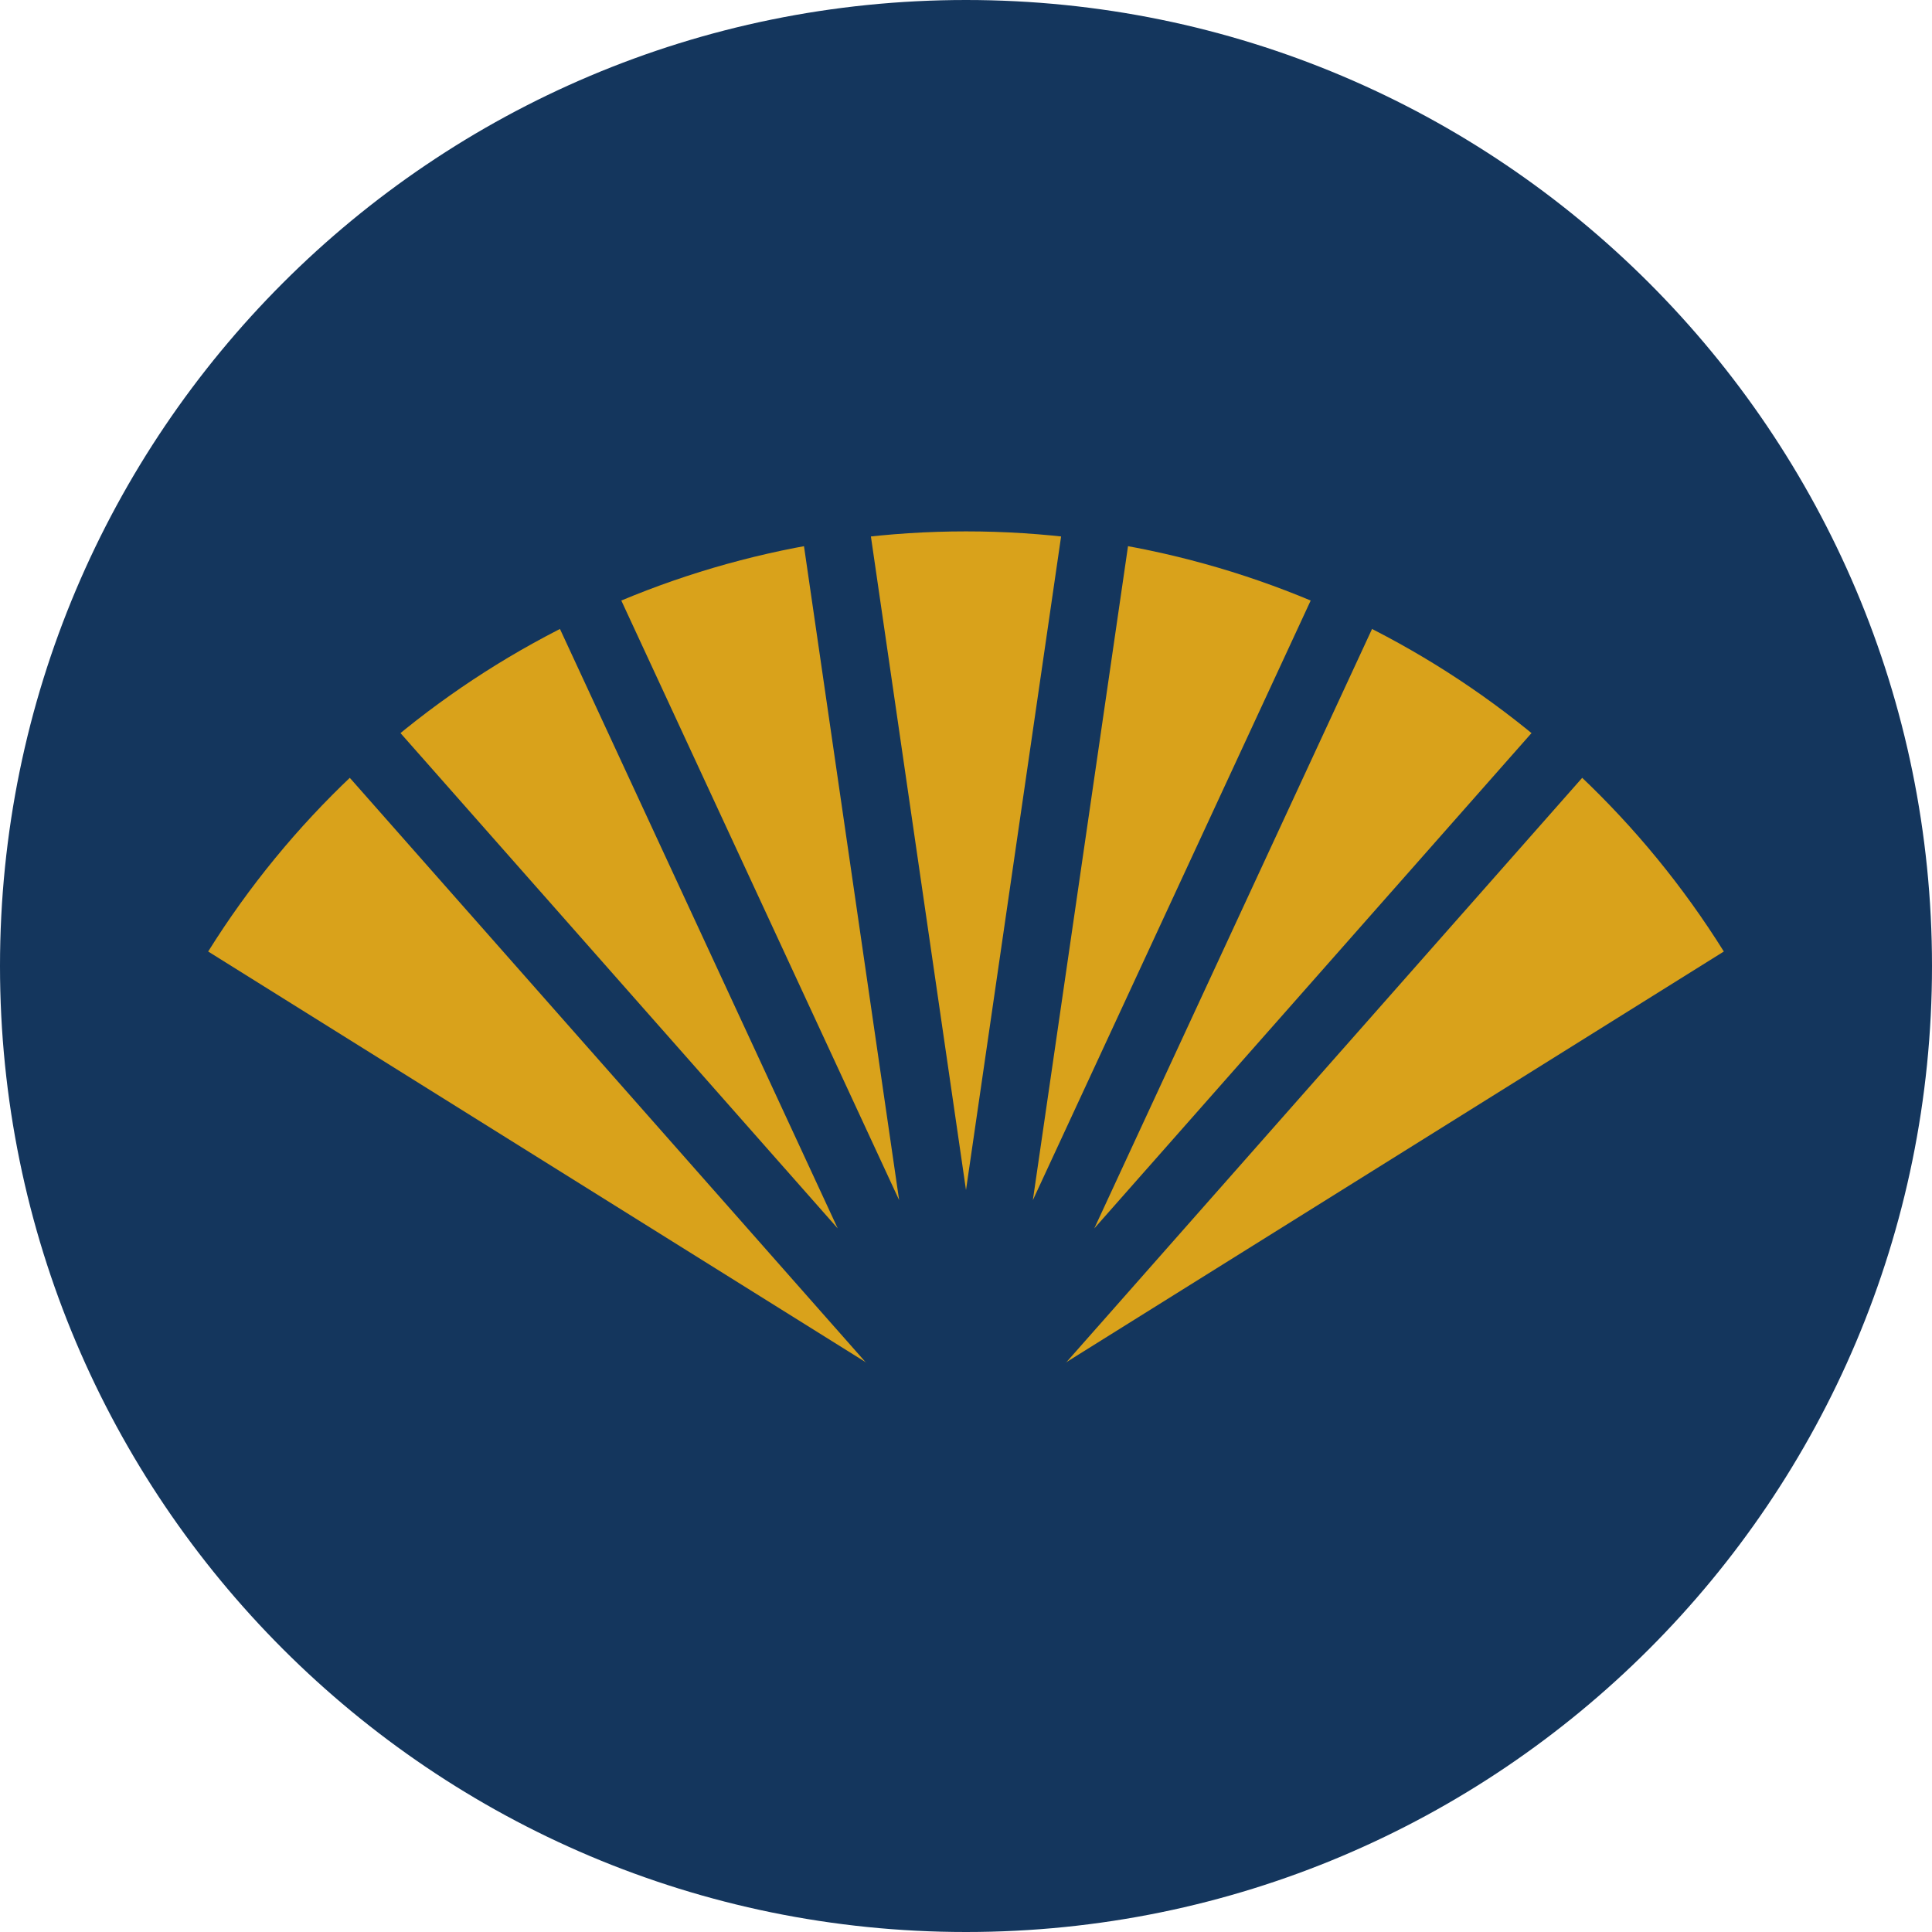
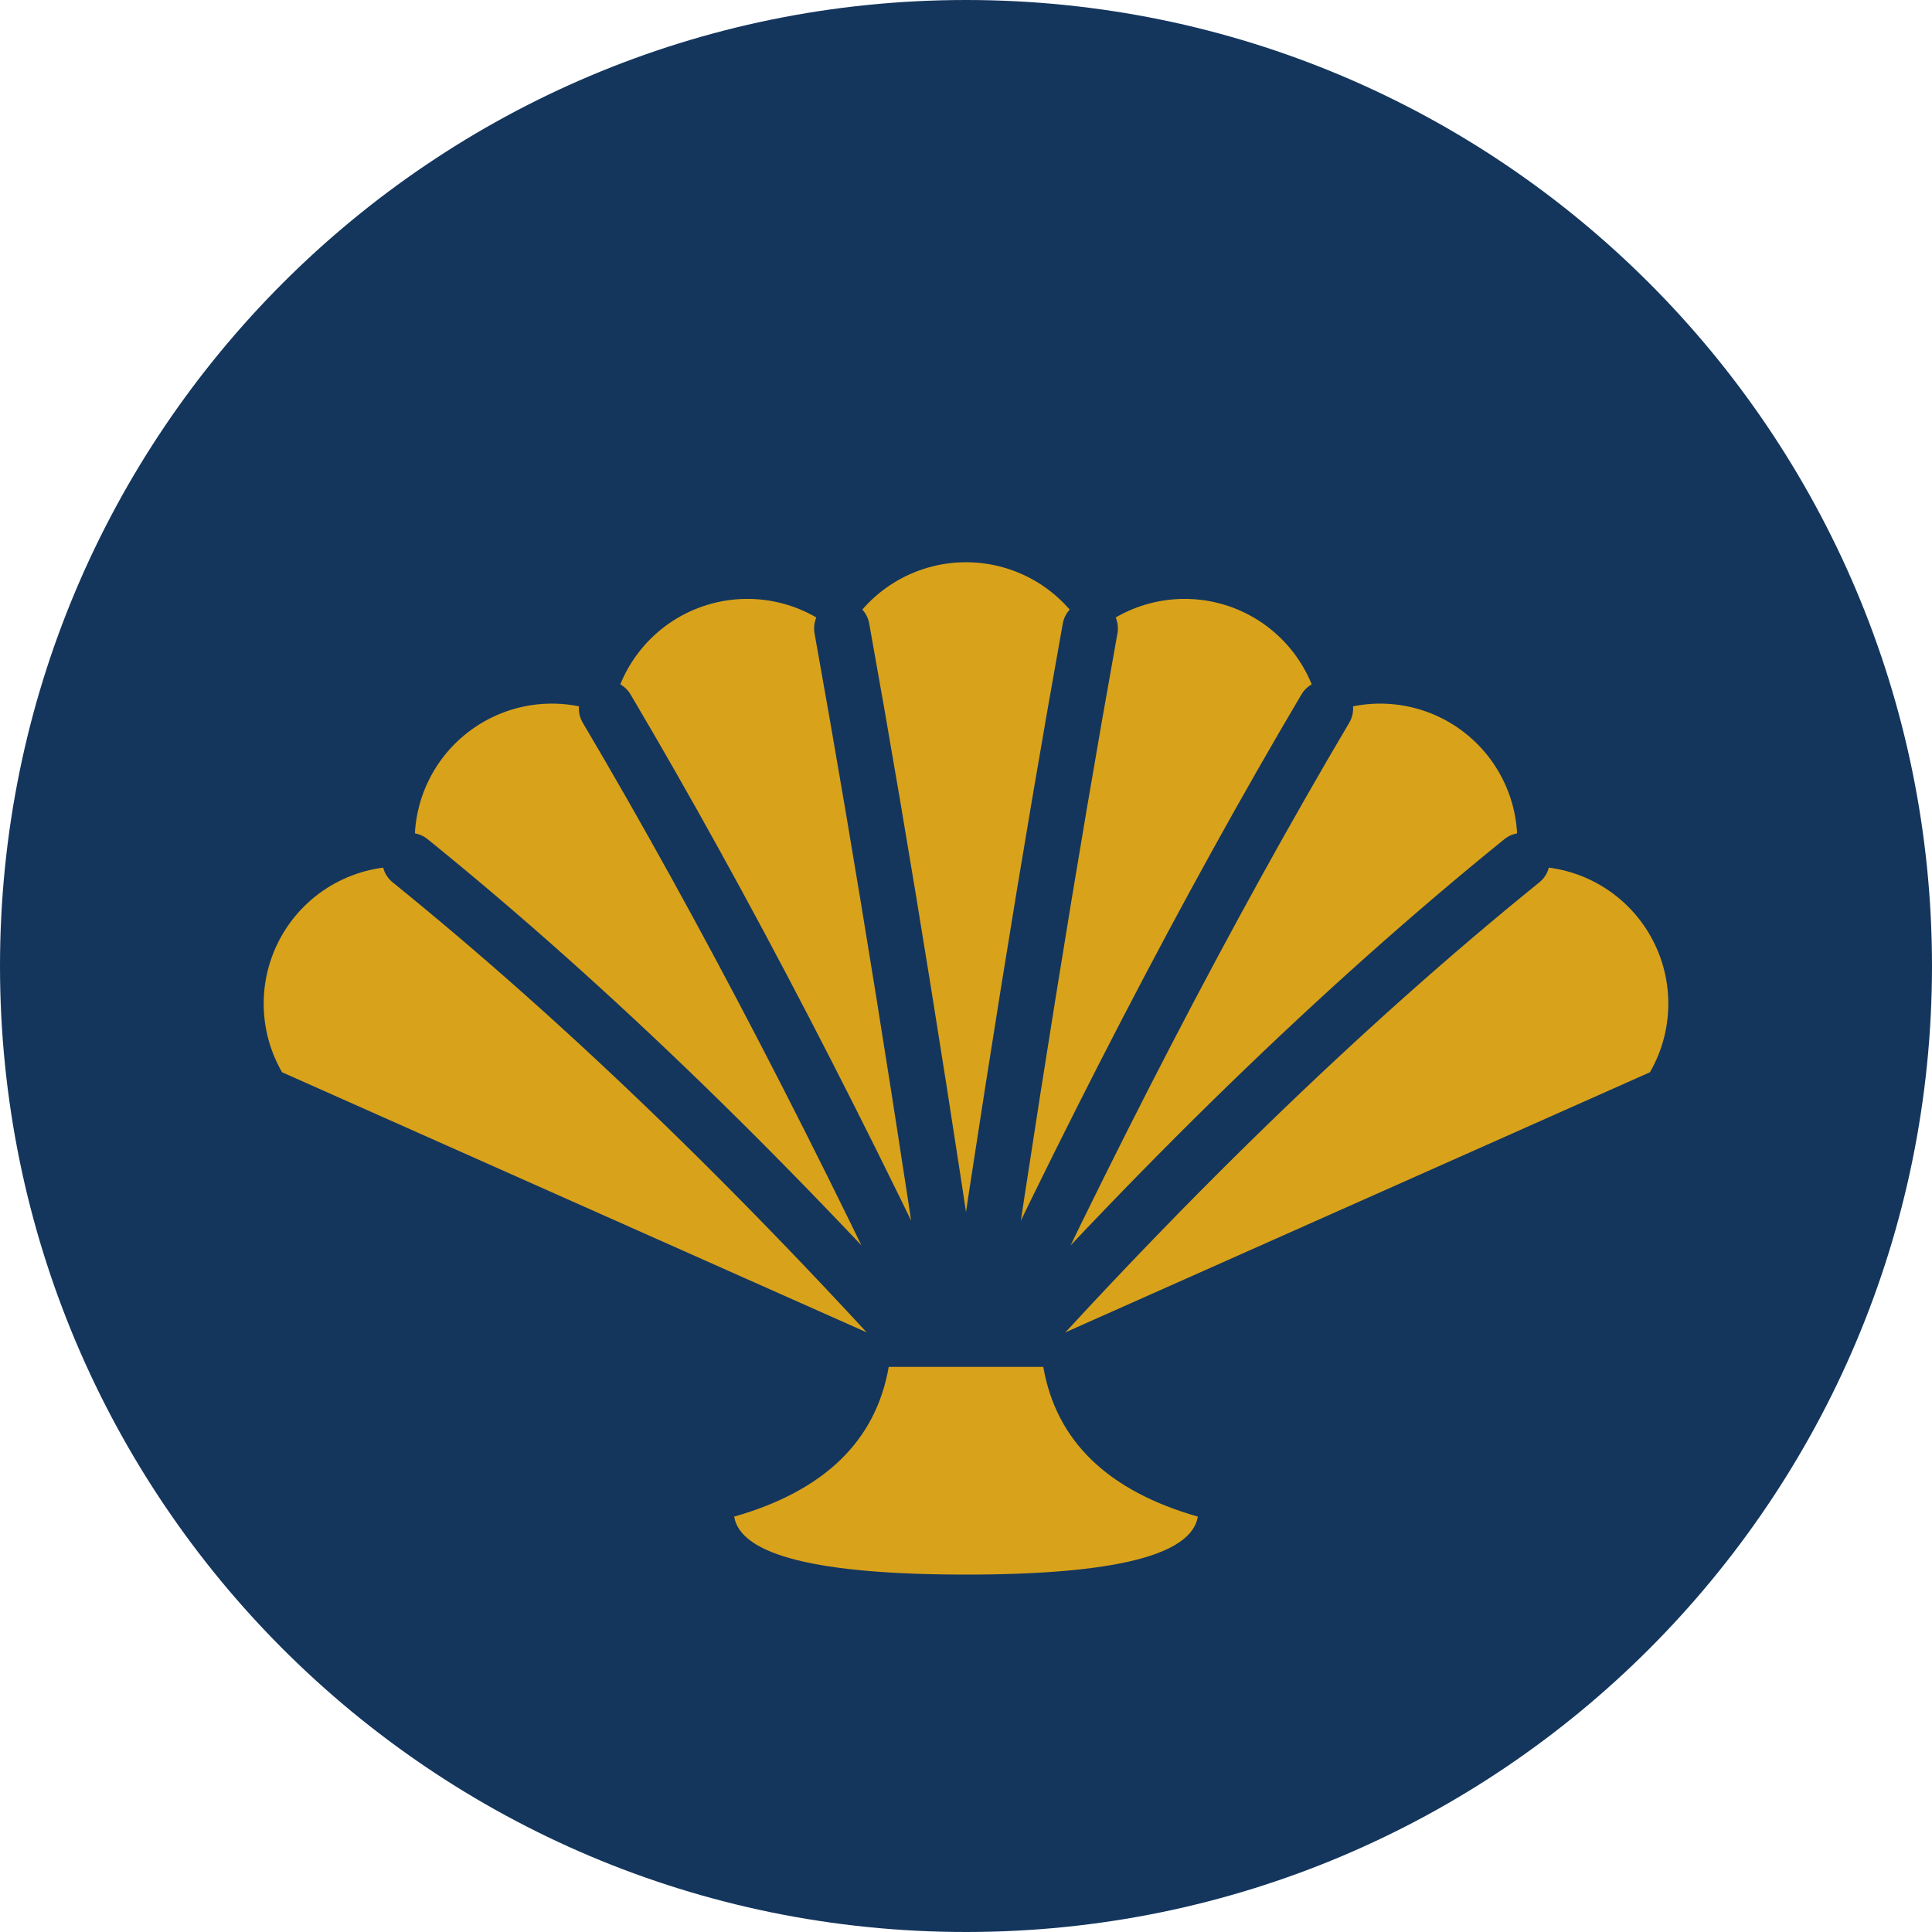
<svg xmlns="http://www.w3.org/2000/svg" viewBox="0 0 40 40">
  <circle cx="20" cy="20" r="20" fill="#14365D" />
-   <path d="M20 29.5 4.31 19.70A18.5 18.5 0 0 1 35.69 19.70z" fill="#D9A21B" />
-   <path d="M20 29.5L7.36 15.18M20 29.5L11.97 12.17M20 29.5L17.25 10.60M20 29.5L22.75 10.60M20 29.5L28.03 12.17M20 29.5L32.64 15.18" stroke="#14365D" stroke-width="1.4" stroke-linecap="round" fill="none" />
+   <path d="M20 28.5L5.84 22.20A2.84 2.84 0 0 1 8.64 17.96A2.84 2.84 0 0 1 12.66 14.85A2.84 2.84 0 0 1 17.46 13.21A2.84 2.84 0 0 1 22.54 13.21A2.84 2.84 0 0 1 27.34 14.85A2.84 2.84 0 0 1 31.36 17.96A2.84 2.84 0 0 1 34.16 22.20z" fill="#D9A21B" />
+   <path d="M20 29.0Q14.09 22.35 8.49 17.82M20 29.0Q16.22 20.86 12.56 14.67M20 29.0Q18.70 20.07 17.43 13.01M20 29.0Q21.30 20.07 22.57 13.01M20 29.0Q23.78 20.86 27.44 14.67M20 29.0Q25.91 22.35 31.51 17.82" stroke="#14365D" stroke-width="1.15" stroke-linecap="round" fill="none" />
+   <path d="M15.2 31.4Q18 30.6 18.4 28.3H21.6Q22 30.6 24.8 31.4Q24.6 32.6 20 32.6Q15.4 32.6 15.2 31.4z" fill="#D9A21B" />
</svg>
